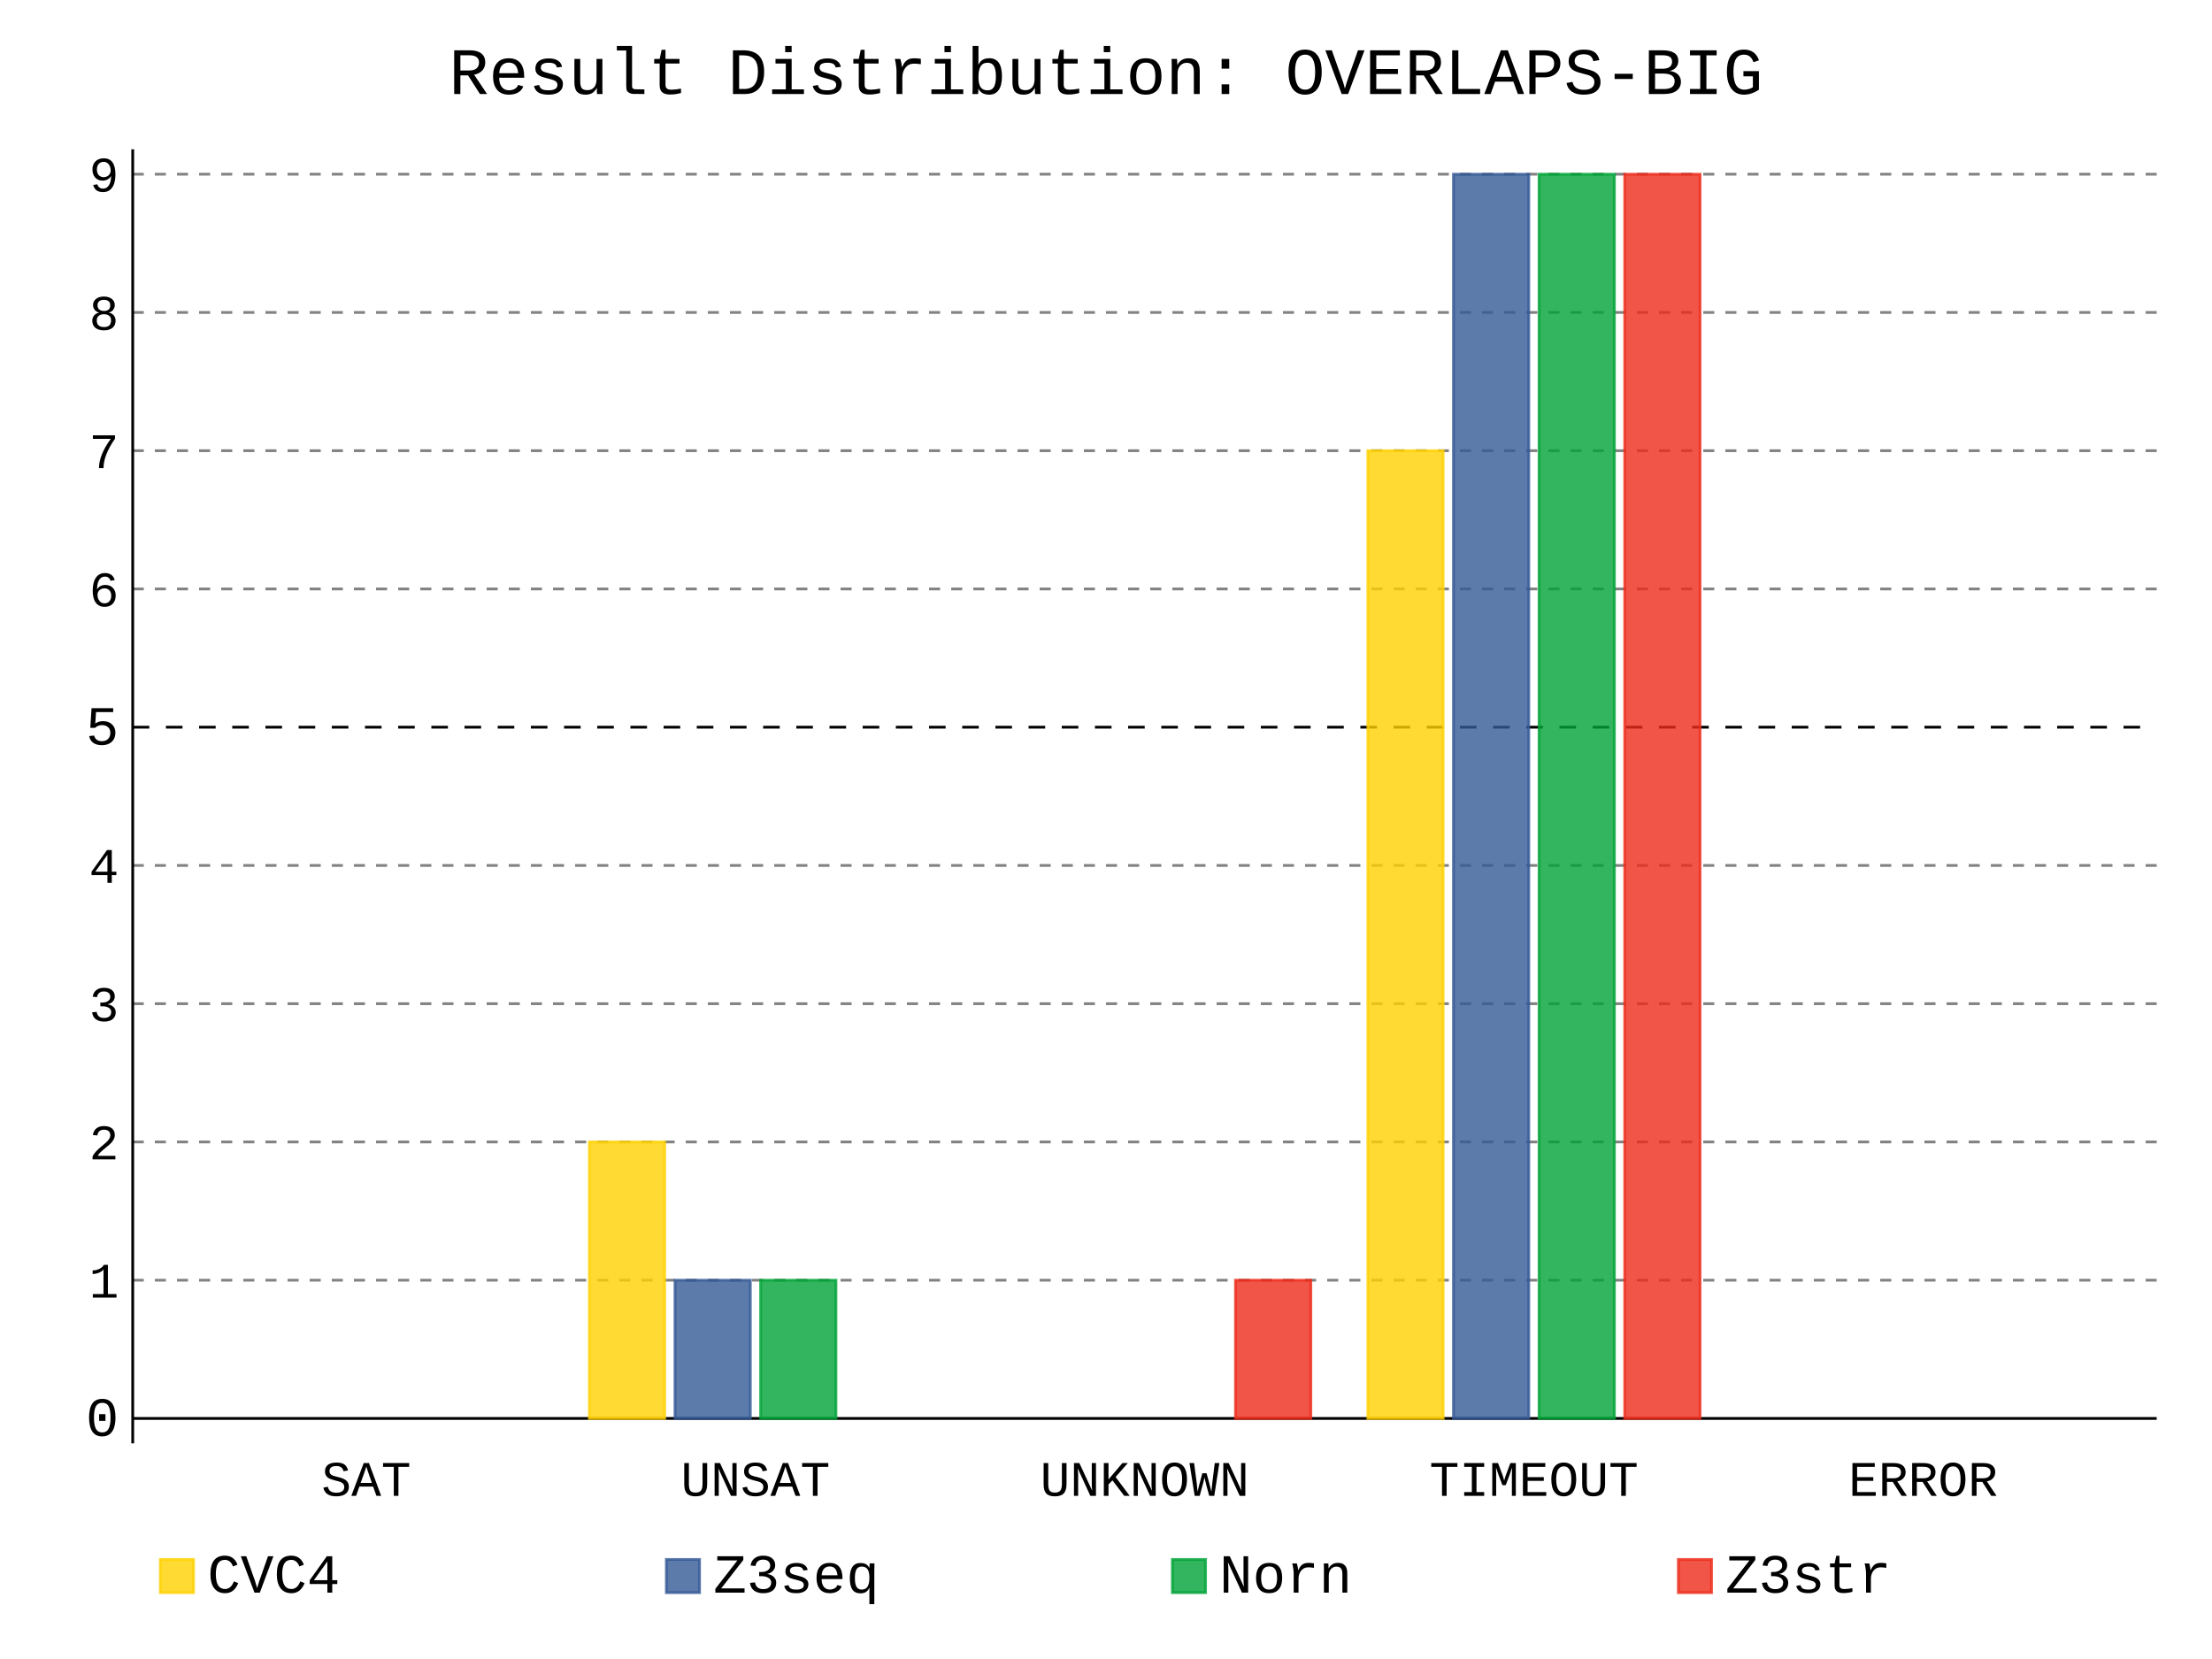
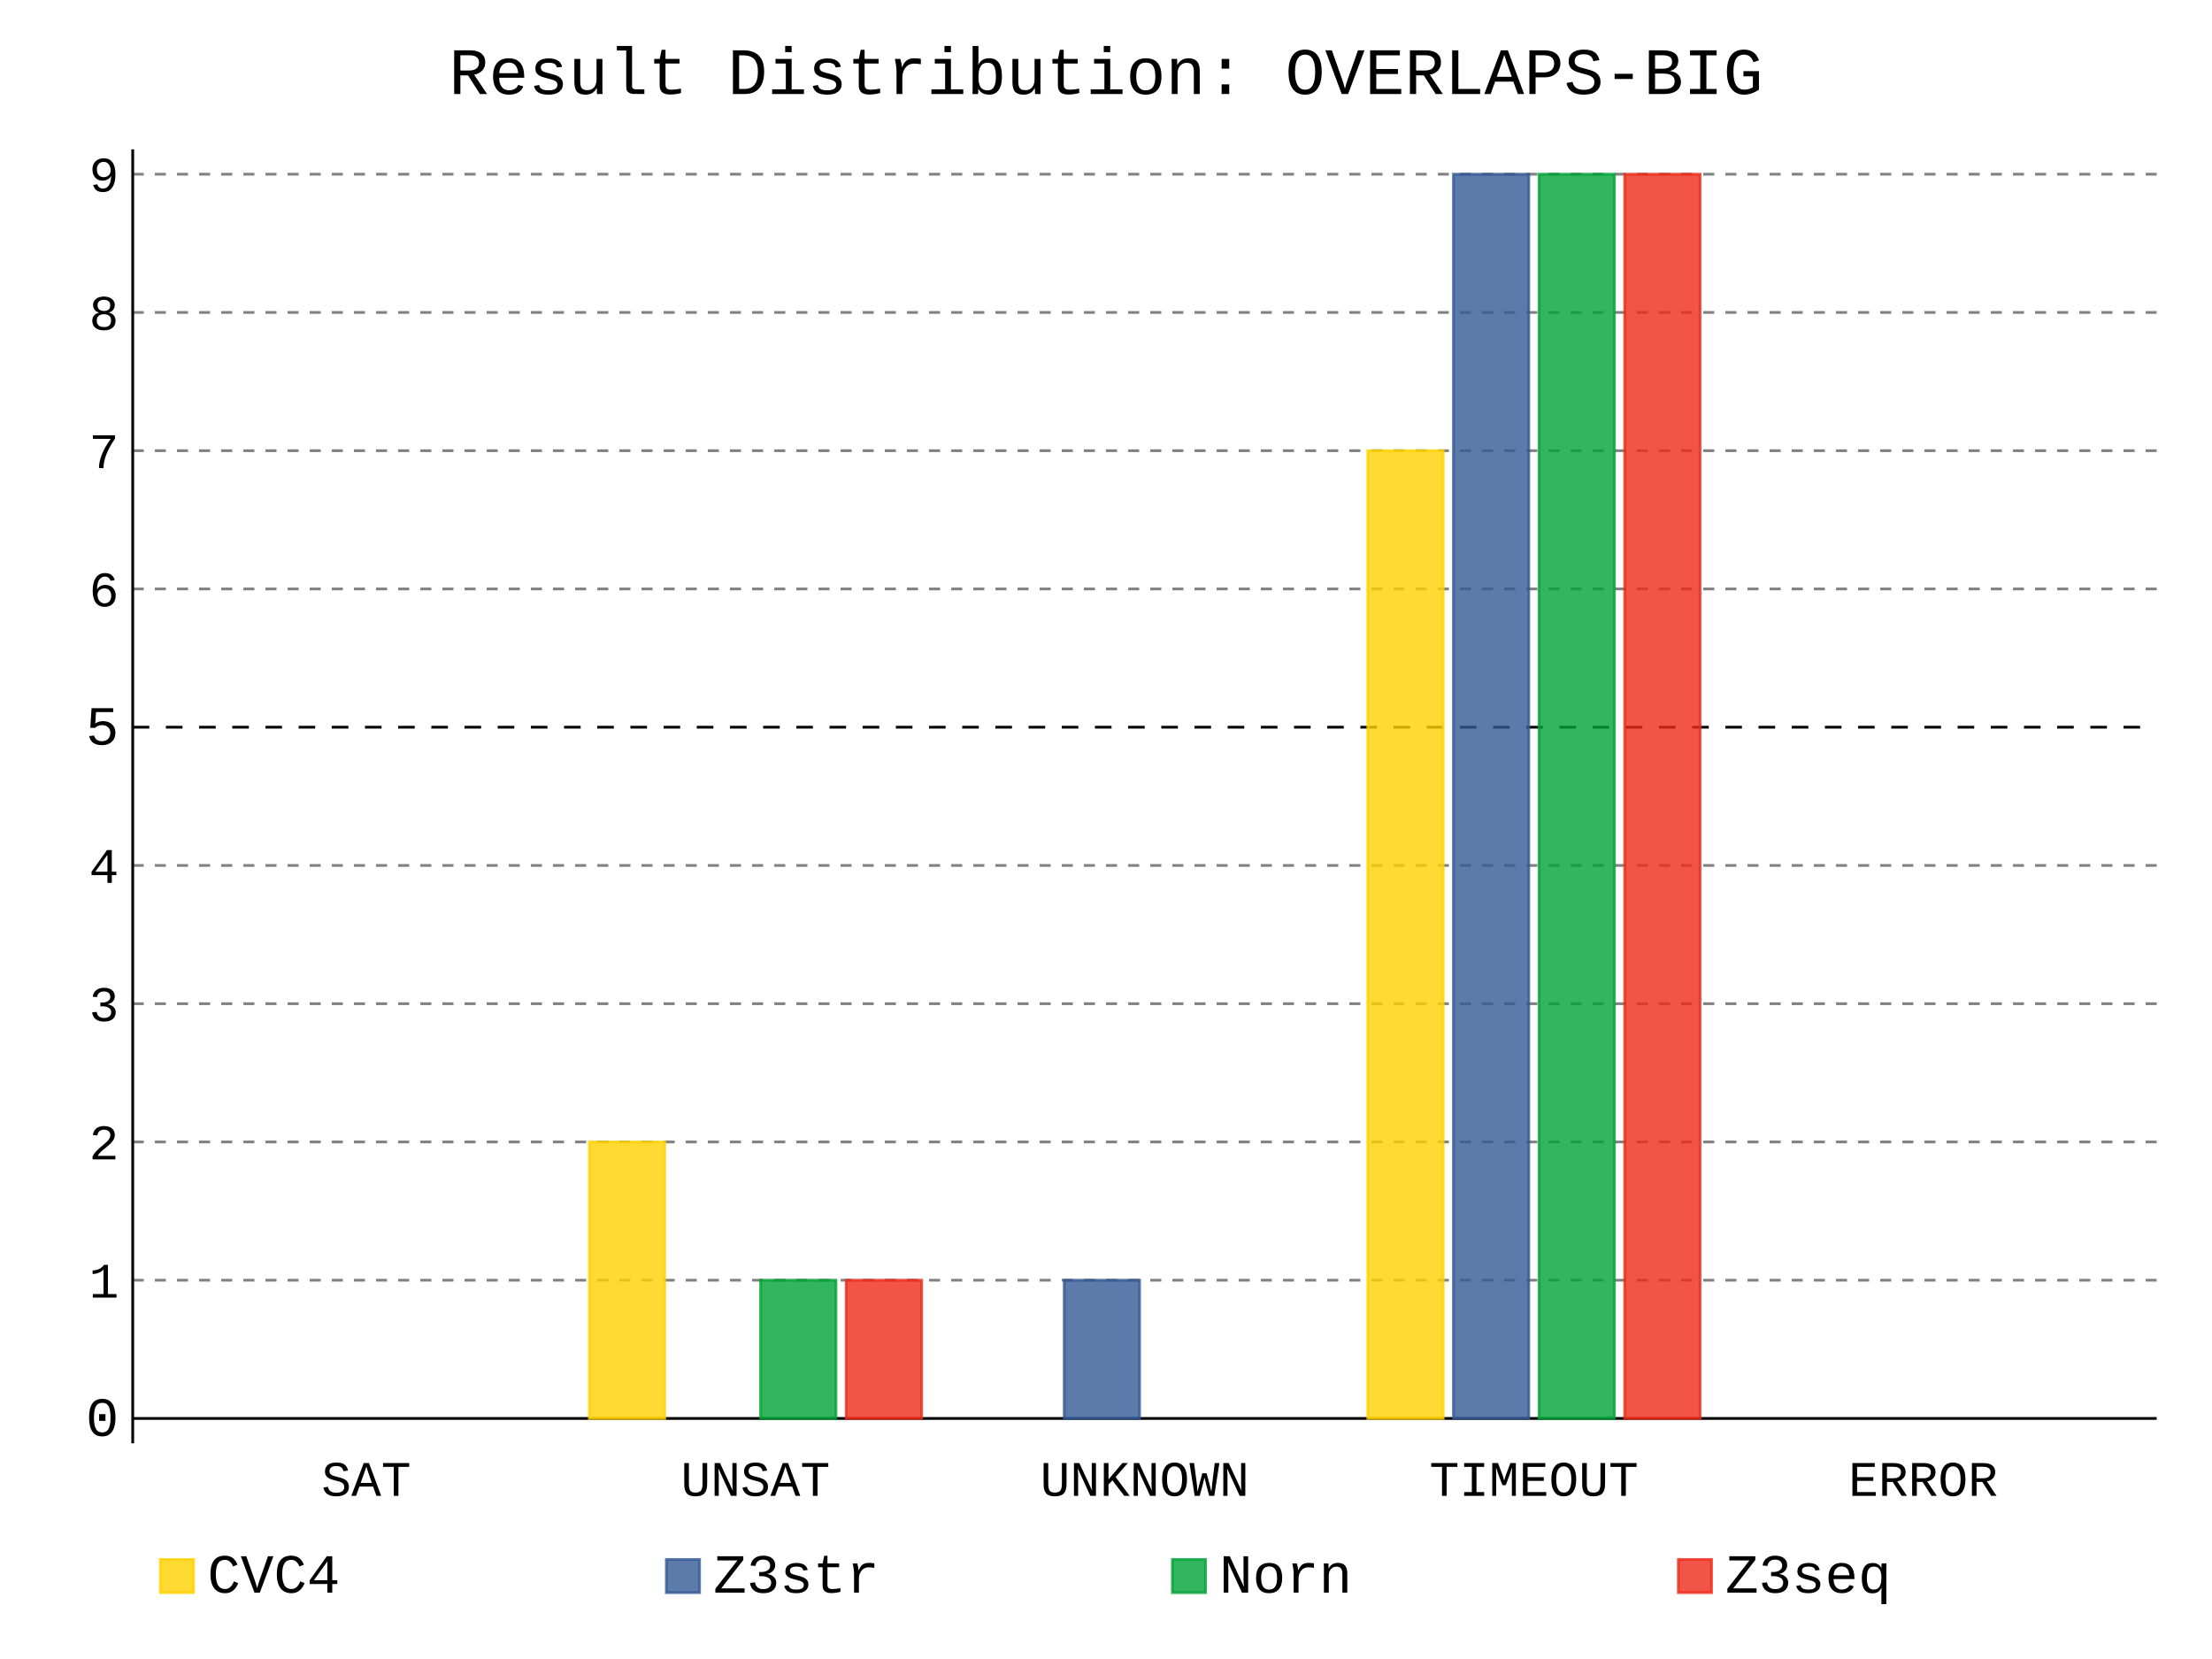
- <svg xmlns="http://www.w3.org/2000/svg" id="chart-004ced79-6510-4f0e-8501-02af94f81541" class="pygal-chart" viewBox="0 0 800 600">
+ <svg xmlns="http://www.w3.org/2000/svg" id="chart-f1417762-e672-4187-8c1b-5385ec8157cd" class="pygal-chart" viewBox="0 0 800 600">
  <defs>
-     <style type="text/css">#chart-004ced79-6510-4f0e-8501-02af94f81541{-webkit-user-select:none;-webkit-font-smoothing:antialiased;font-family:Consolas,"Liberation Mono",Menlo,Courier,monospace}#chart-004ced79-6510-4f0e-8501-02af94f81541 .title{font-family:Consolas,"Liberation Mono",Menlo,Courier,monospace;font-size:24px}#chart-004ced79-6510-4f0e-8501-02af94f81541 .legends .legend text{font-family:Consolas,"Liberation Mono",Menlo,Courier,monospace;font-size:20px}#chart-004ced79-6510-4f0e-8501-02af94f81541 .axis text{font-family:Consolas,"Liberation Mono",Menlo,Courier,monospace;font-size:18px}#chart-004ced79-6510-4f0e-8501-02af94f81541 .axis text.major{font-family:Consolas,"Liberation Mono",Menlo,Courier,monospace;font-size:20px}#chart-004ced79-6510-4f0e-8501-02af94f81541 .text-overlay text.value{font-family:Consolas,"Liberation Mono",Menlo,Courier,monospace;font-size:22px}#chart-004ced79-6510-4f0e-8501-02af94f81541 .text-overlay text.label{font-family:Consolas,"Liberation Mono",Menlo,Courier,monospace;font-size:20px}#chart-004ced79-6510-4f0e-8501-02af94f81541 .tooltip{font-family:Consolas,"Liberation Mono",Menlo,Courier,monospace;font-size:20px}#chart-004ced79-6510-4f0e-8501-02af94f81541 text.no_data{font-family:Consolas,"Liberation Mono",Menlo,Courier,monospace;font-size:64px}
- #chart-004ced79-6510-4f0e-8501-02af94f81541{background-color:#FFFFFF}#chart-004ced79-6510-4f0e-8501-02af94f81541 path,#chart-004ced79-6510-4f0e-8501-02af94f81541 line,#chart-004ced79-6510-4f0e-8501-02af94f81541 rect,#chart-004ced79-6510-4f0e-8501-02af94f81541 circle{-webkit-transition:100ms;-moz-transition:100ms;transition:100ms}#chart-004ced79-6510-4f0e-8501-02af94f81541 .graph &gt; .background{fill:#FFFFFF}#chart-004ced79-6510-4f0e-8501-02af94f81541 .plot &gt; .background{fill:#FFFFFF}#chart-004ced79-6510-4f0e-8501-02af94f81541 .graph{fill:#000000}#chart-004ced79-6510-4f0e-8501-02af94f81541 text.no_data{fill:#000000}#chart-004ced79-6510-4f0e-8501-02af94f81541 .title{fill:#000000}#chart-004ced79-6510-4f0e-8501-02af94f81541 .legends .legend text{fill:#000000}#chart-004ced79-6510-4f0e-8501-02af94f81541 .legends .legend:hover text{fill:#000000}#chart-004ced79-6510-4f0e-8501-02af94f81541 .axis .line{stroke:#000000}#chart-004ced79-6510-4f0e-8501-02af94f81541 .axis .guide.line{stroke:#828282}#chart-004ced79-6510-4f0e-8501-02af94f81541 .axis .major.line{stroke:#000000}#chart-004ced79-6510-4f0e-8501-02af94f81541 .axis text.major{fill:#000000}#chart-004ced79-6510-4f0e-8501-02af94f81541 .axis.y .guides:hover .guide.line,#chart-004ced79-6510-4f0e-8501-02af94f81541 .line-graph .axis.x .guides:hover .guide.line,#chart-004ced79-6510-4f0e-8501-02af94f81541 .stackedline-graph .axis.x .guides:hover .guide.line,#chart-004ced79-6510-4f0e-8501-02af94f81541 .xy-graph .axis.x .guides:hover .guide.line{stroke:#000000}#chart-004ced79-6510-4f0e-8501-02af94f81541 .axis .guides:hover text{fill:#000000}#chart-004ced79-6510-4f0e-8501-02af94f81541 .reactive{fill-opacity:.8;stroke-opacity:.8}#chart-004ced79-6510-4f0e-8501-02af94f81541 .ci{stroke:#000000}#chart-004ced79-6510-4f0e-8501-02af94f81541 .reactive.active,#chart-004ced79-6510-4f0e-8501-02af94f81541 .active .reactive{fill-opacity:.9;stroke-opacity:.9;stroke-width:4}#chart-004ced79-6510-4f0e-8501-02af94f81541 .ci .reactive.active{stroke-width:1.5}#chart-004ced79-6510-4f0e-8501-02af94f81541 .series text{fill:#000000}#chart-004ced79-6510-4f0e-8501-02af94f81541 .tooltip rect{fill:#FFFFFF;stroke:#000000;-webkit-transition:opacity 100ms;-moz-transition:opacity 100ms;transition:opacity 100ms}#chart-004ced79-6510-4f0e-8501-02af94f81541 .tooltip .label{fill:#000000}#chart-004ced79-6510-4f0e-8501-02af94f81541 .tooltip .label{fill:#000000}#chart-004ced79-6510-4f0e-8501-02af94f81541 .tooltip .legend{font-size:.8em;fill:#828282}#chart-004ced79-6510-4f0e-8501-02af94f81541 .tooltip .x_label{font-size:.6em;fill:#000000}#chart-004ced79-6510-4f0e-8501-02af94f81541 .tooltip .xlink{font-size:.5em;text-decoration:underline}#chart-004ced79-6510-4f0e-8501-02af94f81541 .tooltip .value{font-size:1.5em}#chart-004ced79-6510-4f0e-8501-02af94f81541 .bound{font-size:.5em}#chart-004ced79-6510-4f0e-8501-02af94f81541 .max-value{font-size:.75em;fill:#828282}#chart-004ced79-6510-4f0e-8501-02af94f81541 .map-element{fill:#FFFFFF;stroke:#828282 !important}#chart-004ced79-6510-4f0e-8501-02af94f81541 .map-element .reactive{fill-opacity:inherit;stroke-opacity:inherit}#chart-004ced79-6510-4f0e-8501-02af94f81541 .color-0,#chart-004ced79-6510-4f0e-8501-02af94f81541 .color-0 a:visited{stroke:#FFD000;fill:#FFD000}#chart-004ced79-6510-4f0e-8501-02af94f81541 .color-1,#chart-004ced79-6510-4f0e-8501-02af94f81541 .color-1 a:visited{stroke:#345995;fill:#345995}#chart-004ced79-6510-4f0e-8501-02af94f81541 .color-2,#chart-004ced79-6510-4f0e-8501-02af94f81541 .color-2 a:visited{stroke:#01A337;fill:#01A337}#chart-004ced79-6510-4f0e-8501-02af94f81541 .color-3,#chart-004ced79-6510-4f0e-8501-02af94f81541 .color-3 a:visited{stroke:#ED2B1A;fill:#ED2B1A}#chart-004ced79-6510-4f0e-8501-02af94f81541 .text-overlay .color-0 text{fill:black}#chart-004ced79-6510-4f0e-8501-02af94f81541 .text-overlay .color-1 text{fill:black}#chart-004ced79-6510-4f0e-8501-02af94f81541 .text-overlay .color-2 text{fill:black}#chart-004ced79-6510-4f0e-8501-02af94f81541 .text-overlay .color-3 text{fill:black}
- #chart-004ced79-6510-4f0e-8501-02af94f81541 text.no_data{text-anchor:middle}#chart-004ced79-6510-4f0e-8501-02af94f81541 .guide.line{fill:none}#chart-004ced79-6510-4f0e-8501-02af94f81541 .centered{text-anchor:middle}#chart-004ced79-6510-4f0e-8501-02af94f81541 .title{text-anchor:middle}#chart-004ced79-6510-4f0e-8501-02af94f81541 .legends .legend text{fill-opacity:1}#chart-004ced79-6510-4f0e-8501-02af94f81541 .axis.x text{text-anchor:middle}#chart-004ced79-6510-4f0e-8501-02af94f81541 .axis.x:not(.web) text[transform]{text-anchor:start}#chart-004ced79-6510-4f0e-8501-02af94f81541 .axis.x:not(.web) text[transform].backwards{text-anchor:end}#chart-004ced79-6510-4f0e-8501-02af94f81541 .axis.y text{text-anchor:end}#chart-004ced79-6510-4f0e-8501-02af94f81541 .axis.y text[transform].backwards{text-anchor:start}#chart-004ced79-6510-4f0e-8501-02af94f81541 .axis.y2 text{text-anchor:start}#chart-004ced79-6510-4f0e-8501-02af94f81541 .axis.y2 text[transform].backwards{text-anchor:end}#chart-004ced79-6510-4f0e-8501-02af94f81541 .axis .guide.line{stroke-dasharray:4,4}#chart-004ced79-6510-4f0e-8501-02af94f81541 .axis .major.guide.line{stroke-dasharray:6,6}#chart-004ced79-6510-4f0e-8501-02af94f81541 .horizontal .axis.y .guide.line,#chart-004ced79-6510-4f0e-8501-02af94f81541 .horizontal .axis.y2 .guide.line,#chart-004ced79-6510-4f0e-8501-02af94f81541 .vertical .axis.x .guide.line{opacity:0}#chart-004ced79-6510-4f0e-8501-02af94f81541 .horizontal .axis.always_show .guide.line,#chart-004ced79-6510-4f0e-8501-02af94f81541 .vertical .axis.always_show .guide.line{opacity:1 !important}#chart-004ced79-6510-4f0e-8501-02af94f81541 .axis.y .guides:hover .guide.line,#chart-004ced79-6510-4f0e-8501-02af94f81541 .axis.y2 .guides:hover .guide.line,#chart-004ced79-6510-4f0e-8501-02af94f81541 .axis.x .guides:hover .guide.line{opacity:1}#chart-004ced79-6510-4f0e-8501-02af94f81541 .axis .guides:hover text{opacity:1}#chart-004ced79-6510-4f0e-8501-02af94f81541 .nofill{fill:none}#chart-004ced79-6510-4f0e-8501-02af94f81541 .subtle-fill{fill-opacity:.2}#chart-004ced79-6510-4f0e-8501-02af94f81541 .dot{stroke-width:1px;fill-opacity:1}#chart-004ced79-6510-4f0e-8501-02af94f81541 .dot.active{stroke-width:5px}#chart-004ced79-6510-4f0e-8501-02af94f81541 .dot.negative{fill:transparent}#chart-004ced79-6510-4f0e-8501-02af94f81541 text,#chart-004ced79-6510-4f0e-8501-02af94f81541 tspan{stroke:none !important}#chart-004ced79-6510-4f0e-8501-02af94f81541 .series text.active{opacity:1}#chart-004ced79-6510-4f0e-8501-02af94f81541 .tooltip rect{fill-opacity:.95;stroke-width:.5}#chart-004ced79-6510-4f0e-8501-02af94f81541 .tooltip text{fill-opacity:1}#chart-004ced79-6510-4f0e-8501-02af94f81541 .showable{visibility:hidden}#chart-004ced79-6510-4f0e-8501-02af94f81541 .showable.shown{visibility:visible}#chart-004ced79-6510-4f0e-8501-02af94f81541 .gauge-background{fill:rgba(229,229,229,1);stroke:none}#chart-004ced79-6510-4f0e-8501-02af94f81541 .bg-lines{stroke:#FFFFFF;stroke-width:2px}</style>
+     <style type="text/css">#chart-f1417762-e672-4187-8c1b-5385ec8157cd{-webkit-user-select:none;-webkit-font-smoothing:antialiased;font-family:Consolas,"Liberation Mono",Menlo,Courier,monospace}#chart-f1417762-e672-4187-8c1b-5385ec8157cd .title{font-family:Consolas,"Liberation Mono",Menlo,Courier,monospace;font-size:24px}#chart-f1417762-e672-4187-8c1b-5385ec8157cd .legends .legend text{font-family:Consolas,"Liberation Mono",Menlo,Courier,monospace;font-size:20px}#chart-f1417762-e672-4187-8c1b-5385ec8157cd .axis text{font-family:Consolas,"Liberation Mono",Menlo,Courier,monospace;font-size:18px}#chart-f1417762-e672-4187-8c1b-5385ec8157cd .axis text.major{font-family:Consolas,"Liberation Mono",Menlo,Courier,monospace;font-size:20px}#chart-f1417762-e672-4187-8c1b-5385ec8157cd .text-overlay text.value{font-family:Consolas,"Liberation Mono",Menlo,Courier,monospace;font-size:22px}#chart-f1417762-e672-4187-8c1b-5385ec8157cd .text-overlay text.label{font-family:Consolas,"Liberation Mono",Menlo,Courier,monospace;font-size:20px}#chart-f1417762-e672-4187-8c1b-5385ec8157cd .tooltip{font-family:Consolas,"Liberation Mono",Menlo,Courier,monospace;font-size:20px}#chart-f1417762-e672-4187-8c1b-5385ec8157cd text.no_data{font-family:Consolas,"Liberation Mono",Menlo,Courier,monospace;font-size:64px}
+ #chart-f1417762-e672-4187-8c1b-5385ec8157cd{background-color:#FFFFFF}#chart-f1417762-e672-4187-8c1b-5385ec8157cd path,#chart-f1417762-e672-4187-8c1b-5385ec8157cd line,#chart-f1417762-e672-4187-8c1b-5385ec8157cd rect,#chart-f1417762-e672-4187-8c1b-5385ec8157cd circle{-webkit-transition:100ms;-moz-transition:100ms;transition:100ms}#chart-f1417762-e672-4187-8c1b-5385ec8157cd .graph &gt; .background{fill:#FFFFFF}#chart-f1417762-e672-4187-8c1b-5385ec8157cd .plot &gt; .background{fill:#FFFFFF}#chart-f1417762-e672-4187-8c1b-5385ec8157cd .graph{fill:#000000}#chart-f1417762-e672-4187-8c1b-5385ec8157cd text.no_data{fill:#000000}#chart-f1417762-e672-4187-8c1b-5385ec8157cd .title{fill:#000000}#chart-f1417762-e672-4187-8c1b-5385ec8157cd .legends .legend text{fill:#000000}#chart-f1417762-e672-4187-8c1b-5385ec8157cd .legends .legend:hover text{fill:#000000}#chart-f1417762-e672-4187-8c1b-5385ec8157cd .axis .line{stroke:#000000}#chart-f1417762-e672-4187-8c1b-5385ec8157cd .axis .guide.line{stroke:#828282}#chart-f1417762-e672-4187-8c1b-5385ec8157cd .axis .major.line{stroke:#000000}#chart-f1417762-e672-4187-8c1b-5385ec8157cd .axis text.major{fill:#000000}#chart-f1417762-e672-4187-8c1b-5385ec8157cd .axis.y .guides:hover .guide.line,#chart-f1417762-e672-4187-8c1b-5385ec8157cd .line-graph .axis.x .guides:hover .guide.line,#chart-f1417762-e672-4187-8c1b-5385ec8157cd .stackedline-graph .axis.x .guides:hover .guide.line,#chart-f1417762-e672-4187-8c1b-5385ec8157cd .xy-graph .axis.x .guides:hover .guide.line{stroke:#000000}#chart-f1417762-e672-4187-8c1b-5385ec8157cd .axis .guides:hover text{fill:#000000}#chart-f1417762-e672-4187-8c1b-5385ec8157cd .reactive{fill-opacity:.8;stroke-opacity:.8}#chart-f1417762-e672-4187-8c1b-5385ec8157cd .ci{stroke:#000000}#chart-f1417762-e672-4187-8c1b-5385ec8157cd .reactive.active,#chart-f1417762-e672-4187-8c1b-5385ec8157cd .active .reactive{fill-opacity:.9;stroke-opacity:.9;stroke-width:4}#chart-f1417762-e672-4187-8c1b-5385ec8157cd .ci .reactive.active{stroke-width:1.5}#chart-f1417762-e672-4187-8c1b-5385ec8157cd .series text{fill:#000000}#chart-f1417762-e672-4187-8c1b-5385ec8157cd .tooltip rect{fill:#FFFFFF;stroke:#000000;-webkit-transition:opacity 100ms;-moz-transition:opacity 100ms;transition:opacity 100ms}#chart-f1417762-e672-4187-8c1b-5385ec8157cd .tooltip .label{fill:#000000}#chart-f1417762-e672-4187-8c1b-5385ec8157cd .tooltip .label{fill:#000000}#chart-f1417762-e672-4187-8c1b-5385ec8157cd .tooltip .legend{font-size:.8em;fill:#828282}#chart-f1417762-e672-4187-8c1b-5385ec8157cd .tooltip .x_label{font-size:.6em;fill:#000000}#chart-f1417762-e672-4187-8c1b-5385ec8157cd .tooltip .xlink{font-size:.5em;text-decoration:underline}#chart-f1417762-e672-4187-8c1b-5385ec8157cd .tooltip .value{font-size:1.5em}#chart-f1417762-e672-4187-8c1b-5385ec8157cd .bound{font-size:.5em}#chart-f1417762-e672-4187-8c1b-5385ec8157cd .max-value{font-size:.75em;fill:#828282}#chart-f1417762-e672-4187-8c1b-5385ec8157cd .map-element{fill:#FFFFFF;stroke:#828282 !important}#chart-f1417762-e672-4187-8c1b-5385ec8157cd .map-element .reactive{fill-opacity:inherit;stroke-opacity:inherit}#chart-f1417762-e672-4187-8c1b-5385ec8157cd .color-0,#chart-f1417762-e672-4187-8c1b-5385ec8157cd .color-0 a:visited{stroke:#FFD000;fill:#FFD000}#chart-f1417762-e672-4187-8c1b-5385ec8157cd .color-1,#chart-f1417762-e672-4187-8c1b-5385ec8157cd .color-1 a:visited{stroke:#345995;fill:#345995}#chart-f1417762-e672-4187-8c1b-5385ec8157cd .color-2,#chart-f1417762-e672-4187-8c1b-5385ec8157cd .color-2 a:visited{stroke:#01A337;fill:#01A337}#chart-f1417762-e672-4187-8c1b-5385ec8157cd .color-3,#chart-f1417762-e672-4187-8c1b-5385ec8157cd .color-3 a:visited{stroke:#ED2B1A;fill:#ED2B1A}#chart-f1417762-e672-4187-8c1b-5385ec8157cd .text-overlay .color-0 text{fill:black}#chart-f1417762-e672-4187-8c1b-5385ec8157cd .text-overlay .color-1 text{fill:black}#chart-f1417762-e672-4187-8c1b-5385ec8157cd .text-overlay .color-2 text{fill:black}#chart-f1417762-e672-4187-8c1b-5385ec8157cd .text-overlay .color-3 text{fill:black}
+ #chart-f1417762-e672-4187-8c1b-5385ec8157cd text.no_data{text-anchor:middle}#chart-f1417762-e672-4187-8c1b-5385ec8157cd .guide.line{fill:none}#chart-f1417762-e672-4187-8c1b-5385ec8157cd .centered{text-anchor:middle}#chart-f1417762-e672-4187-8c1b-5385ec8157cd .title{text-anchor:middle}#chart-f1417762-e672-4187-8c1b-5385ec8157cd .legends .legend text{fill-opacity:1}#chart-f1417762-e672-4187-8c1b-5385ec8157cd .axis.x text{text-anchor:middle}#chart-f1417762-e672-4187-8c1b-5385ec8157cd .axis.x:not(.web) text[transform]{text-anchor:start}#chart-f1417762-e672-4187-8c1b-5385ec8157cd .axis.x:not(.web) text[transform].backwards{text-anchor:end}#chart-f1417762-e672-4187-8c1b-5385ec8157cd .axis.y text{text-anchor:end}#chart-f1417762-e672-4187-8c1b-5385ec8157cd .axis.y text[transform].backwards{text-anchor:start}#chart-f1417762-e672-4187-8c1b-5385ec8157cd .axis.y2 text{text-anchor:start}#chart-f1417762-e672-4187-8c1b-5385ec8157cd .axis.y2 text[transform].backwards{text-anchor:end}#chart-f1417762-e672-4187-8c1b-5385ec8157cd .axis .guide.line{stroke-dasharray:4,4}#chart-f1417762-e672-4187-8c1b-5385ec8157cd .axis .major.guide.line{stroke-dasharray:6,6}#chart-f1417762-e672-4187-8c1b-5385ec8157cd .horizontal .axis.y .guide.line,#chart-f1417762-e672-4187-8c1b-5385ec8157cd .horizontal .axis.y2 .guide.line,#chart-f1417762-e672-4187-8c1b-5385ec8157cd .vertical .axis.x .guide.line{opacity:0}#chart-f1417762-e672-4187-8c1b-5385ec8157cd .horizontal .axis.always_show .guide.line,#chart-f1417762-e672-4187-8c1b-5385ec8157cd .vertical .axis.always_show .guide.line{opacity:1 !important}#chart-f1417762-e672-4187-8c1b-5385ec8157cd .axis.y .guides:hover .guide.line,#chart-f1417762-e672-4187-8c1b-5385ec8157cd .axis.y2 .guides:hover .guide.line,#chart-f1417762-e672-4187-8c1b-5385ec8157cd .axis.x .guides:hover .guide.line{opacity:1}#chart-f1417762-e672-4187-8c1b-5385ec8157cd .axis .guides:hover text{opacity:1}#chart-f1417762-e672-4187-8c1b-5385ec8157cd .nofill{fill:none}#chart-f1417762-e672-4187-8c1b-5385ec8157cd .subtle-fill{fill-opacity:.2}#chart-f1417762-e672-4187-8c1b-5385ec8157cd .dot{stroke-width:1px;fill-opacity:1}#chart-f1417762-e672-4187-8c1b-5385ec8157cd .dot.active{stroke-width:5px}#chart-f1417762-e672-4187-8c1b-5385ec8157cd .dot.negative{fill:transparent}#chart-f1417762-e672-4187-8c1b-5385ec8157cd text,#chart-f1417762-e672-4187-8c1b-5385ec8157cd tspan{stroke:none !important}#chart-f1417762-e672-4187-8c1b-5385ec8157cd .series text.active{opacity:1}#chart-f1417762-e672-4187-8c1b-5385ec8157cd .tooltip rect{fill-opacity:.95;stroke-width:.5}#chart-f1417762-e672-4187-8c1b-5385ec8157cd .tooltip text{fill-opacity:1}#chart-f1417762-e672-4187-8c1b-5385ec8157cd .showable{visibility:hidden}#chart-f1417762-e672-4187-8c1b-5385ec8157cd .showable.shown{visibility:visible}#chart-f1417762-e672-4187-8c1b-5385ec8157cd .gauge-background{fill:rgba(229,229,229,1);stroke:none}#chart-f1417762-e672-4187-8c1b-5385ec8157cd .bg-lines{stroke:#FFFFFF;stroke-width:2px}</style>
  </defs>
  <g class="graph bar-graph vertical">
    <rect class="background" height="600" width="800" x="0" y="0" />
    <g class="plot" transform="translate(48, 54)">
      <rect class="background" height="468.0" width="732" x="0" y="0" />
      <g class="axis y always_show">
        <g class="guides">
          <path class="axis major line" d="M0 459 h732" />
          <text class="major" x="-5" y="465.3">0</text>
        </g>
        <g class="guides">
          <path class="guide line" d="M0 409 h732" />
          <text class="" x="-5" y="415.3">1</text>
        </g>
        <g class="guides">
          <path class="guide line" d="M0 359 h732" />
          <text class="" x="-5" y="365.3">2</text>
        </g>
        <g class="guides">
          <path class="guide line" d="M0 309 h732" />
          <text class="" x="-5" y="315.3">3</text>
        </g>
        <g class="guides">
          <path class="guide line" d="M0 259 h732" />
          <text class="" x="-5" y="265.3">4</text>
        </g>
        <g class="guides">
          <path class="major guide line" d="M0 209 h732" />
          <text class="major" x="-5" y="215.3">5</text>
        </g>
        <g class="guides">
          <path class="guide line" d="M0 159 h732" />
          <text class="" x="-5" y="165.3">6</text>
        </g>
        <g class="guides">
          <path class="guide line" d="M0 109 h732" />
          <text class="" x="-5" y="115.3">7</text>
        </g>
        <g class="guides">
          <path class="guide line" d="M0 59 h732" />
          <text class="" x="-5" y="65.3">8</text>
        </g>
        <g class="guides">
          <path class="guide line" d="M0 9 h732" />
          <text class="" x="-5" y="15.3">9</text>
        </g>
      </g>
      <g class="axis x">
        <path class="line" d="M0 0 v468" />
        <g class="guides">
          <path class="guide line" d="M84.462 0 v468" />
          <text class="" x="84.462" y="487.0">SAT</text>
        </g>
        <g class="guides">
          <path class="guide line" d="M225.231 0 v468" />
          <text class="" x="225.231" y="487.0">UNSAT</text>
        </g>
        <g class="guides">
          <path class="guide line" d="M366 0 v468" />
          <text class="" x="366.0" y="487.0">UNKNOWN</text>
        </g>
        <g class="guides">
          <path class="guide line" d="M506.769 0 v468" />
          <text class="" x="506.769" y="487.0">TIMEOUT</text>
        </g>
        <g class="guides">
          <path class="guide line" d="M647.538 0 v468" />
          <text class="" x="647.538" y="487.0">ERROR</text>
        </g>
      </g>
      <g class="series serie-0 color-0">
        <g class="bars">
          <g class="bar">
            <rect class="rect reactive tooltip-trigger" height="0.0" rx="0" ry="0" width="27.253" x="24.381" y="459.0" />
          </g>
          <g class="bar">
            <rect class="rect reactive tooltip-trigger" height="100.0" rx="0" ry="0" width="27.253" x="165.15" y="359.0" />
          </g>
          <g class="bar">
            <rect class="rect reactive tooltip-trigger" height="0.0" rx="0" ry="0" width="27.253" x="305.92" y="459.0" />
          </g>
          <g class="bar">
            <rect class="rect reactive tooltip-trigger" height="350.0" rx="0" ry="0" width="27.253" x="446.689" y="109.0" />
          </g>
          <g class="bar">
            <rect class="rect reactive tooltip-trigger" height="0.0" rx="0" ry="0" width="27.253" x="587.458" y="459.0" />
          </g>
        </g>
      </g>
      <g class="series serie-1 color-1">
        <g class="bars">
          <g class="bar">
            <rect class="rect reactive tooltip-trigger" height="0.0" rx="0" ry="0" width="27.253" x="55.35" y="459.0" />
          </g>
          <g class="bar">
-             <rect class="rect reactive tooltip-trigger" height="50.0" rx="0" ry="0" width="27.253" x="196.12" y="409.0" />
+             <rect class="rect reactive tooltip-trigger" height="0.0" rx="0" ry="0" width="27.253" x="196.12" y="459.0" />
          </g>
          <g class="bar">
-             <rect class="rect reactive tooltip-trigger" height="0.0" rx="0" ry="0" width="27.253" x="336.889" y="459.0" />
+             <rect class="rect reactive tooltip-trigger" height="50.0" rx="0" ry="0" width="27.253" x="336.889" y="409.0" />
          </g>
          <g class="bar">
            <rect class="rect reactive tooltip-trigger" height="450.0" rx="0" ry="0" width="27.253" x="477.658" y="9.0" />
          </g>
          <g class="bar">
            <rect class="rect reactive tooltip-trigger" height="0.0" rx="0" ry="0" width="27.253" x="618.427" y="459.0" />
          </g>
        </g>
      </g>
      <g class="series serie-2 color-2">
        <g class="bars">
          <g class="bar">
            <rect class="rect reactive tooltip-trigger" height="0.0" rx="0" ry="0" width="27.253" x="86.32" y="459.0" />
          </g>
          <g class="bar">
            <rect class="rect reactive tooltip-trigger" height="50.0" rx="0" ry="0" width="27.253" x="227.089" y="409.0" />
          </g>
          <g class="bar">
            <rect class="rect reactive tooltip-trigger" height="0.0" rx="0" ry="0" width="27.253" x="367.858" y="459.0" />
          </g>
          <g class="bar">
            <rect class="rect reactive tooltip-trigger" height="450.0" rx="0" ry="0" width="27.253" x="508.627" y="9.0" />
          </g>
          <g class="bar">
            <rect class="rect reactive tooltip-trigger" height="0.0" rx="0" ry="0" width="27.253" x="649.397" y="459.0" />
          </g>
        </g>
      </g>
      <g class="series serie-3 color-3">
        <g class="bars">
          <g class="bar">
            <rect class="rect reactive tooltip-trigger" height="0.0" rx="0" ry="0" width="27.253" x="117.289" y="459.0" />
          </g>
          <g class="bar">
-             <rect class="rect reactive tooltip-trigger" height="0.0" rx="0" ry="0" width="27.253" x="258.058" y="459.0" />
+             <rect class="rect reactive tooltip-trigger" height="50.0" rx="0" ry="0" width="27.253" x="258.058" y="409.0" />
          </g>
          <g class="bar">
-             <rect class="rect reactive tooltip-trigger" height="50.0" rx="0" ry="0" width="27.253" x="398.827" y="409.0" />
+             <rect class="rect reactive tooltip-trigger" height="0.0" rx="0" ry="0" width="27.253" x="398.827" y="459.0" />
          </g>
          <g class="bar">
            <rect class="rect reactive tooltip-trigger" height="450.0" rx="0" ry="0" width="27.253" x="539.597" y="9.0" />
          </g>
          <g class="bar">
            <rect class="rect reactive tooltip-trigger" height="0.0" rx="0" ry="0" width="27.253" x="680.366" y="459.0" />
          </g>
        </g>
      </g>
    </g>
    <g class="titles">
      <text class="title plot_title" x="400.0" y="34">Result Distribution: OVERLAPS-BIG</text>
    </g>
    <g class="plot overlay" transform="translate(48, 54)">
      <g class="series serie-0 color-0" />
      <g class="series serie-1 color-1" />
      <g class="series serie-2 color-2" />
      <g class="series serie-3 color-3" />
    </g>
    <g class="plot text-overlay" transform="translate(48, 54)">
      <g class="series serie-0 color-0" />
      <g class="series serie-1 color-1" />
      <g class="series serie-2 color-2" />
      <g class="series serie-3 color-3" />
    </g>
    <g class="plot tooltip-overlay" transform="translate(48, 54)">
      <g class="tooltip" style="opacity: 0" transform="translate(0 0)">
        <rect class="tooltip-box" height="0" rx="10" ry="10" width="0" />
        <g class="text" />
      </g>
    </g>
    <g class="legends" transform="translate(58, 560)">
      <g class="legend reactive activate-serie" id="activate-serie-0">
        <rect class="color-0 reactive" height="12" width="12" x="0.0" y="4.0" />
        <text x="17.0" y="16.0">CVC4</text>
      </g>
      <g class="legend reactive activate-serie" id="activate-serie-1">
        <rect class="color-1 reactive" height="12" width="12" x="183.0" y="4.0" />
-         <text x="200.0" y="16.0">Z3seq</text>
+         <text x="200.0" y="16.0">Z3str</text>
      </g>
      <g class="legend reactive activate-serie" id="activate-serie-2">
        <rect class="color-2 reactive" height="12" width="12" x="366.0" y="4.0" />
        <text x="383.0" y="16.0">Norn</text>
      </g>
      <g class="legend reactive activate-serie" id="activate-serie-3">
        <rect class="color-3 reactive" height="12" width="12" x="549.0" y="4.0" />
-         <text x="566.0" y="16.0">Z3str</text>
+         <text x="566.0" y="16.0">Z3seq</text>
      </g>
    </g>
  </g>
</svg>
